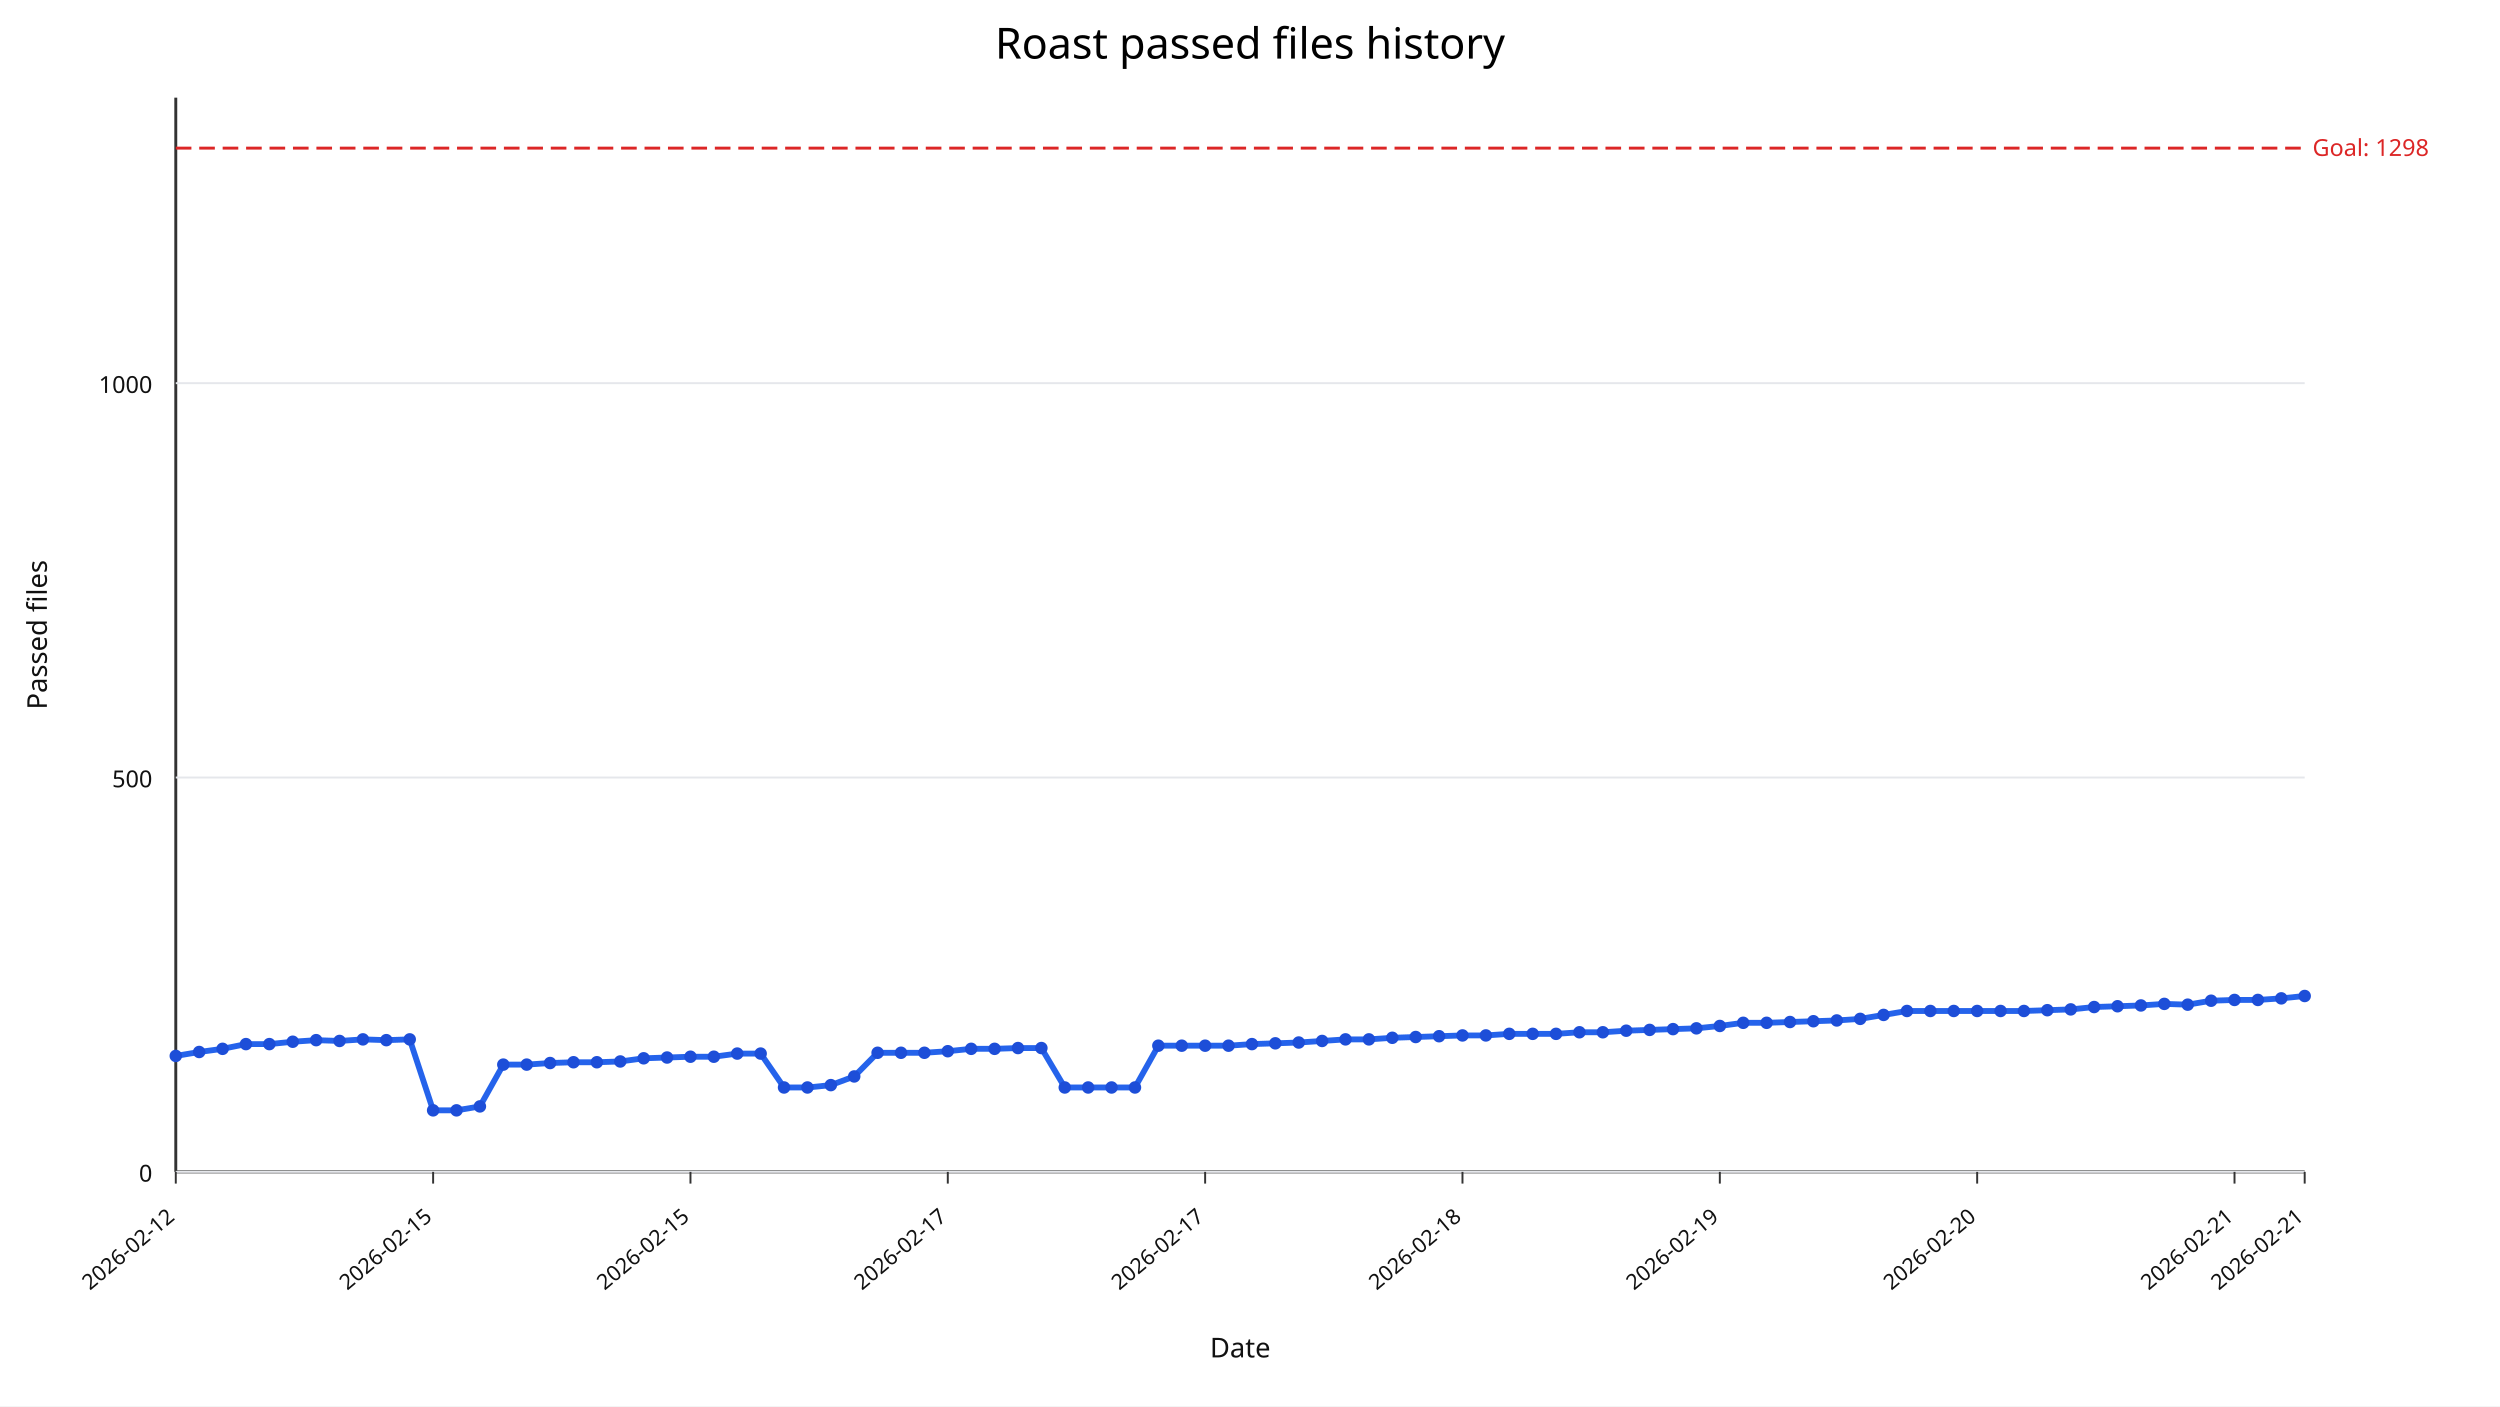
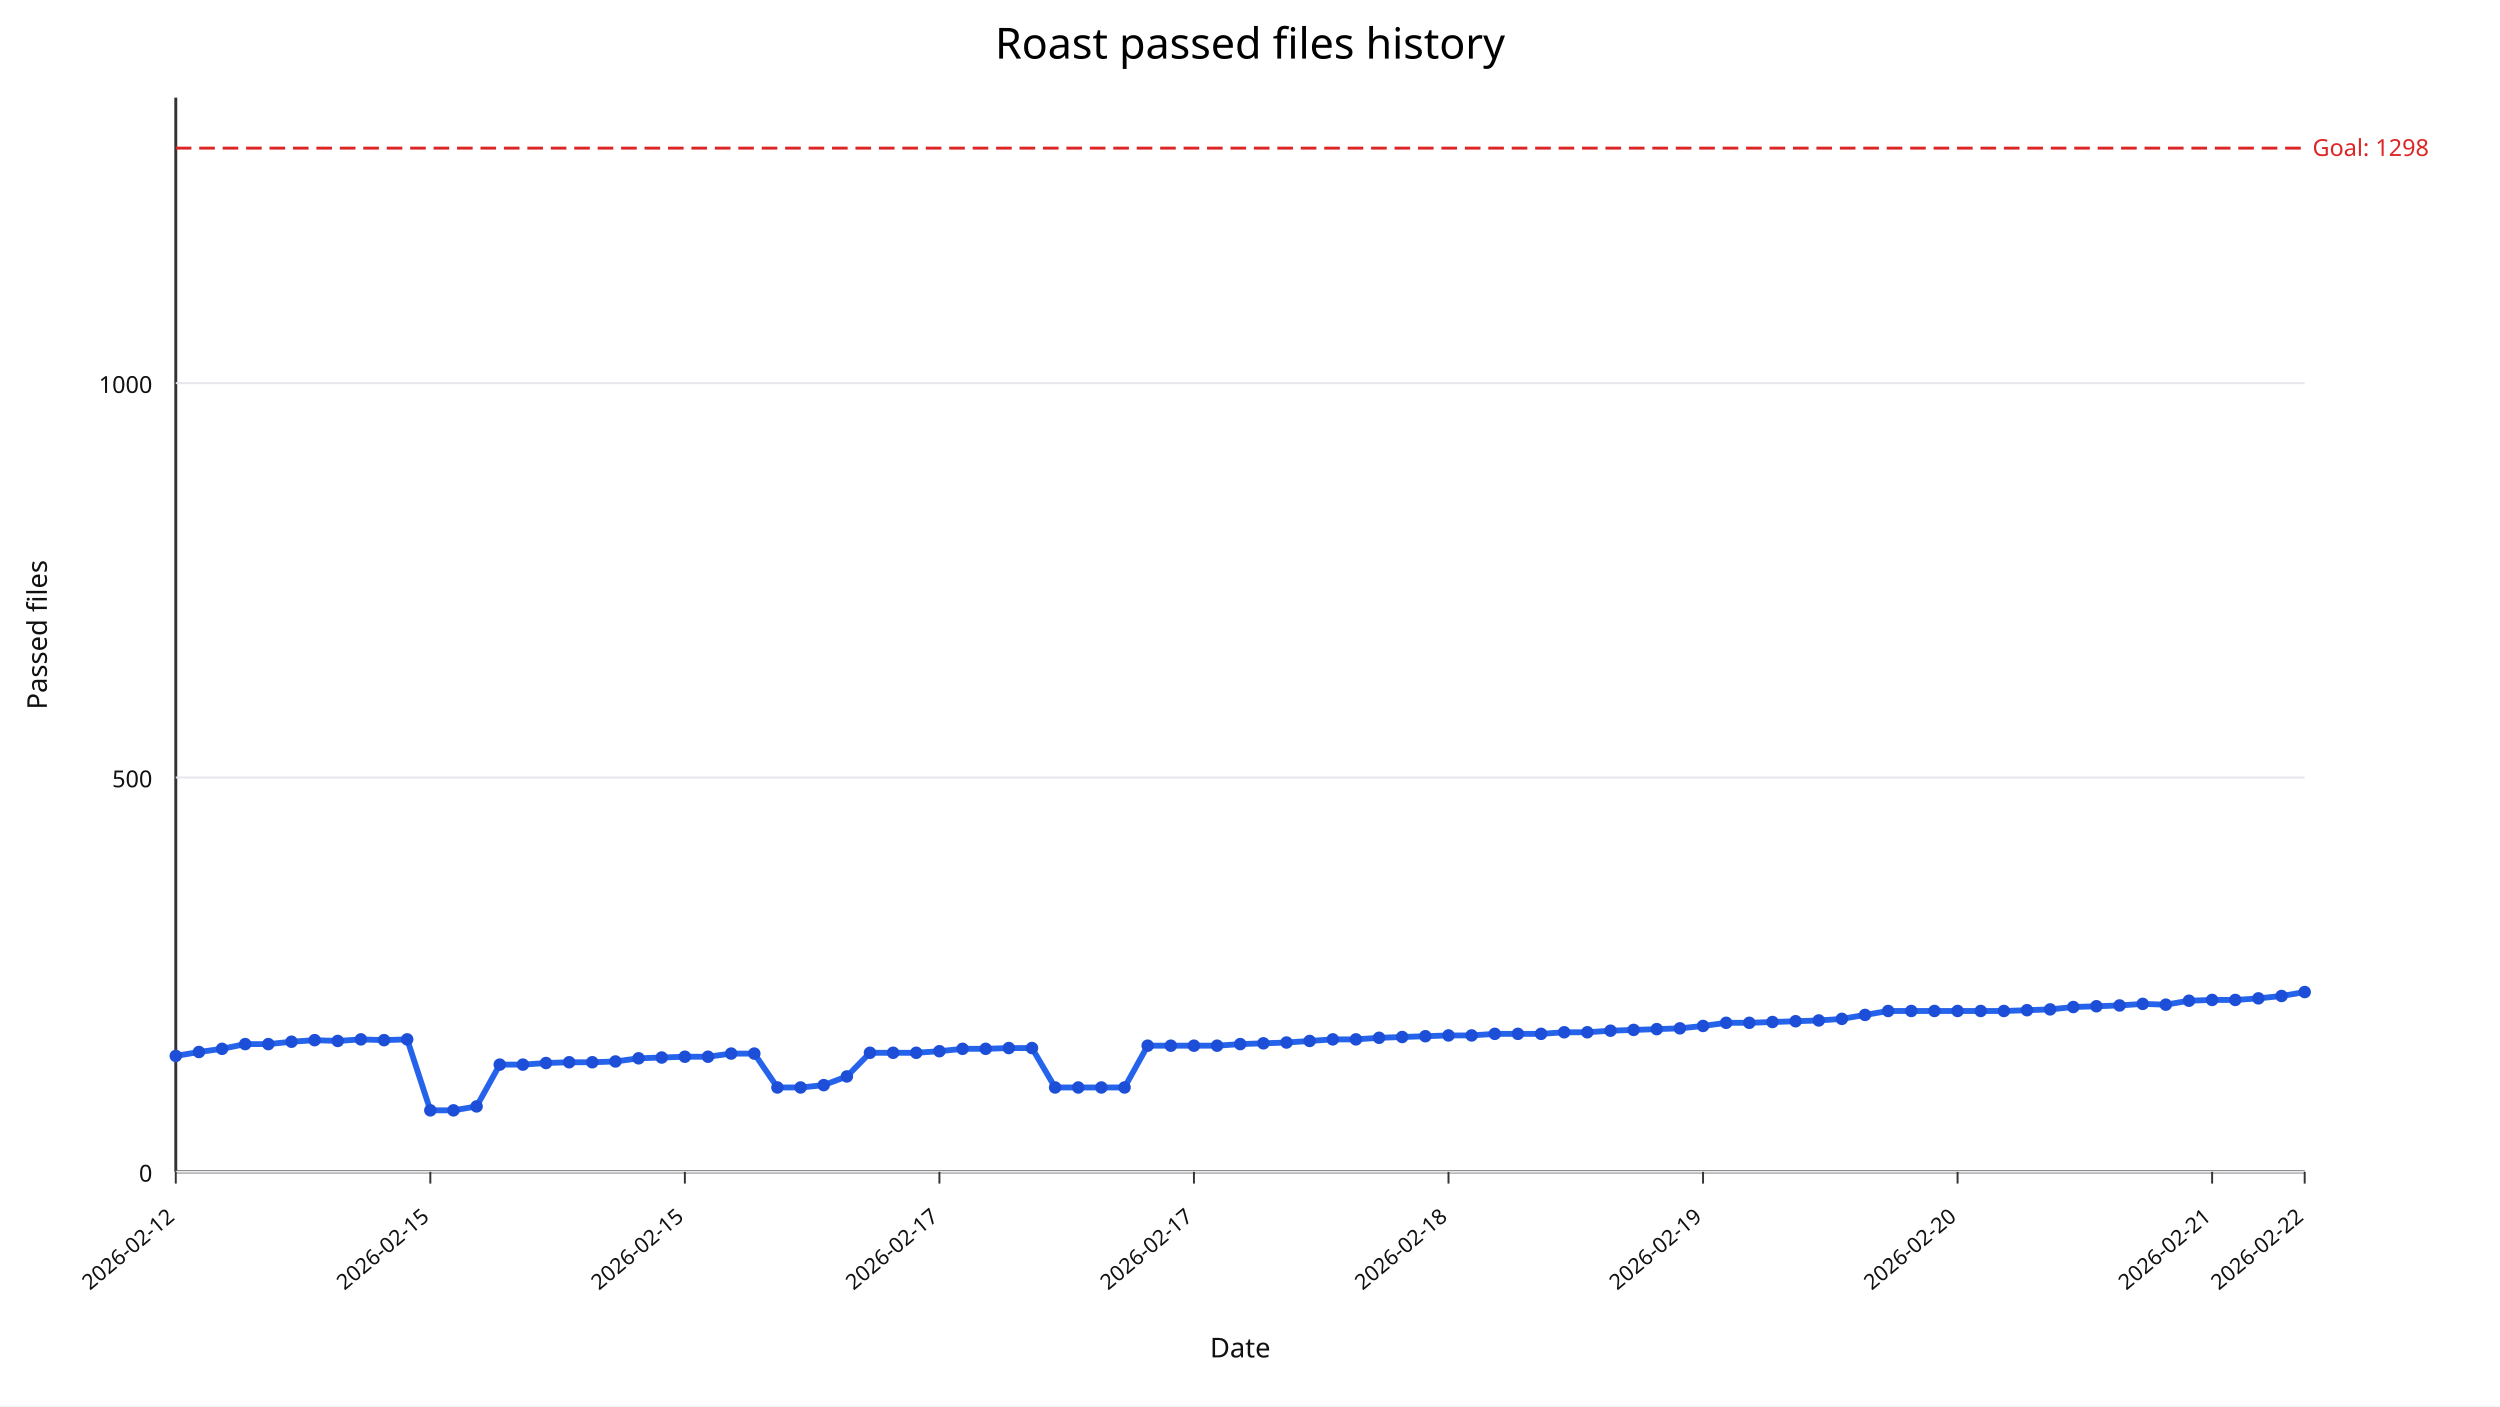
<svg xmlns="http://www.w3.org/2000/svg" width="1280" height="720" viewBox="0 0 1280 720">
  <rect width="100%" height="100%" fill="#ffffff" />
  <text x="640" y="30" text-anchor="middle" font-size="22" font-family="sans-serif">Roast passed files history</text>
  <line x1="90" y1="600" x2="1180" y2="600" stroke="#333" stroke-width="1.5" />
  <line x1="90" y1="50" x2="90" y2="600" stroke="#333" stroke-width="1.5" />
  <line x1="90" y1="600.00" x2="1180" y2="600.00" stroke="#e5e7eb" stroke-width="1" />
  <text x="78" y="605.00" text-anchor="end" font-size="12" fill="#111" font-family="sans-serif">0</text>
  <line x1="90" y1="398.09" x2="1180" y2="398.09" stroke="#e5e7eb" stroke-width="1" />
  <text x="78" y="403.09" text-anchor="end" font-size="12" fill="#111" font-family="sans-serif">500</text>
  <line x1="90" y1="196.18" x2="1180" y2="196.18" stroke="#e5e7eb" stroke-width="1" />
  <text x="78" y="201.18" text-anchor="end" font-size="12" fill="#111" font-family="sans-serif">1000</text>
  <line x1="90.00" y1="600" x2="90.00" y2="606" stroke="#333" stroke-width="1" />
  <text x="90.00" y="624" text-anchor="end" font-size="11" fill="#111" transform="rotate(-40 90.00,624)" font-family="sans-serif">2026-02-12</text>
-   <line x1="221.76" y1="600" x2="221.76" y2="606" stroke="#333" stroke-width="1" />
-   <text x="221.76" y="624" text-anchor="end" font-size="11" fill="#111" transform="rotate(-40 221.76,624)" font-family="sans-serif">2026-02-15</text>
-   <line x1="353.52" y1="600" x2="353.52" y2="606" stroke="#333" stroke-width="1" />
-   <text x="353.52" y="624" text-anchor="end" font-size="11" fill="#111" transform="rotate(-40 353.52,624)" font-family="sans-serif">2026-02-15</text>
-   <line x1="485.27" y1="600" x2="485.27" y2="606" stroke="#333" stroke-width="1" />
-   <text x="485.27" y="624" text-anchor="end" font-size="11" fill="#111" transform="rotate(-40 485.27,624)" font-family="sans-serif">2026-02-17</text>
-   <line x1="617.03" y1="600" x2="617.03" y2="606" stroke="#333" stroke-width="1" />
-   <text x="617.03" y="624" text-anchor="end" font-size="11" fill="#111" transform="rotate(-40 617.03,624)" font-family="sans-serif">2026-02-17</text>
-   <line x1="748.79" y1="600" x2="748.79" y2="606" stroke="#333" stroke-width="1" />
-   <text x="748.79" y="624" text-anchor="end" font-size="11" fill="#111" transform="rotate(-40 748.79,624)" font-family="sans-serif">2026-02-18</text>
-   <line x1="880.55" y1="600" x2="880.55" y2="606" stroke="#333" stroke-width="1" />
-   <text x="880.55" y="624" text-anchor="end" font-size="11" fill="#111" transform="rotate(-40 880.55,624)" font-family="sans-serif">2026-02-19</text>
-   <line x1="1012.31" y1="600" x2="1012.31" y2="606" stroke="#333" stroke-width="1" />
-   <text x="1012.31" y="624" text-anchor="end" font-size="11" fill="#111" transform="rotate(-40 1012.31,624)" font-family="sans-serif">2026-02-20</text>
-   <line x1="1144.07" y1="600" x2="1144.07" y2="606" stroke="#333" stroke-width="1" />
-   <text x="1144.07" y="624" text-anchor="end" font-size="11" fill="#111" transform="rotate(-40 1144.07,624)" font-family="sans-serif">2026-02-21</text>
+   <line x1="220.33" y1="600" x2="220.33" y2="606" stroke="#333" stroke-width="1" />
+   <text x="220.33" y="624" text-anchor="end" font-size="11" fill="#111" transform="rotate(-40 220.33,624)" font-family="sans-serif">2026-02-15</text>
+   <line x1="350.65" y1="600" x2="350.65" y2="606" stroke="#333" stroke-width="1" />
+   <text x="350.65" y="624" text-anchor="end" font-size="11" fill="#111" transform="rotate(-40 350.65,624)" font-family="sans-serif">2026-02-15</text>
+   <line x1="480.98" y1="600" x2="480.98" y2="606" stroke="#333" stroke-width="1" />
+   <text x="480.98" y="624" text-anchor="end" font-size="11" fill="#111" transform="rotate(-40 480.98,624)" font-family="sans-serif">2026-02-17</text>
+   <line x1="611.30" y1="600" x2="611.30" y2="606" stroke="#333" stroke-width="1" />
+   <text x="611.30" y="624" text-anchor="end" font-size="11" fill="#111" transform="rotate(-40 611.30,624)" font-family="sans-serif">2026-02-17</text>
+   <line x1="741.63" y1="600" x2="741.63" y2="606" stroke="#333" stroke-width="1" />
+   <text x="741.63" y="624" text-anchor="end" font-size="11" fill="#111" transform="rotate(-40 741.63,624)" font-family="sans-serif">2026-02-18</text>
+   <line x1="871.96" y1="600" x2="871.96" y2="606" stroke="#333" stroke-width="1" />
+   <text x="871.96" y="624" text-anchor="end" font-size="11" fill="#111" transform="rotate(-40 871.96,624)" font-family="sans-serif">2026-02-19</text>
+   <line x1="1002.28" y1="600" x2="1002.28" y2="606" stroke="#333" stroke-width="1" />
+   <text x="1002.28" y="624" text-anchor="end" font-size="11" fill="#111" transform="rotate(-40 1002.28,624)" font-family="sans-serif">2026-02-20</text>
+   <line x1="1132.61" y1="600" x2="1132.61" y2="606" stroke="#333" stroke-width="1" />
+   <text x="1132.61" y="624" text-anchor="end" font-size="11" fill="#111" transform="rotate(-40 1132.61,624)" font-family="sans-serif">2026-02-21</text>
  <line x1="1180.00" y1="600" x2="1180.00" y2="606" stroke="#333" stroke-width="1" />
-   <text x="1180.00" y="624" text-anchor="end" font-size="11" fill="#111" transform="rotate(-40 1180.00,624)" font-family="sans-serif">2026-02-21</text>
+   <text x="1180.00" y="624" text-anchor="end" font-size="11" fill="#111" transform="rotate(-40 1180.00,624)" font-family="sans-serif">2026-02-22</text>
  <line x1="90" y1="75.84" x2="1180" y2="75.84" stroke="#dc2626" stroke-width="1.5" stroke-dasharray="8,4" />
  <text x="1184" y="79.84" font-size="12" fill="#dc2626" font-family="sans-serif">Goal: 1298</text>
-   <polyline fill="none" stroke="#2563eb" stroke-width="3" points="90.00,540.64 101.98,538.62 113.96,537.00 125.93,534.58 137.91,534.58 149.89,533.37 161.87,532.56 173.85,532.97 185.82,532.16 197.80,532.56 209.78,532.16 221.76,568.50 233.74,568.50 245.71,566.48 257.69,545.08 269.67,545.08 281.65,544.27 293.63,543.87 305.60,543.87 317.58,543.47 329.56,541.85 341.54,541.45 353.52,541.04 365.49,541.04 377.47,539.43 389.45,539.43 401.43,556.79 413.41,556.79 425.38,555.58 437.36,551.14 449.34,539.02 461.32,539.02 473.30,539.02 485.27,538.22 497.25,537.00 509.23,537.00 521.21,536.60 533.19,536.60 545.16,556.79 557.14,556.79 569.12,556.79 581.10,556.79 593.08,535.39 605.05,535.39 617.03,535.39 629.01,535.39 640.99,534.58 652.97,534.18 664.95,533.77 676.92,532.97 688.90,532.16 700.88,532.16 712.86,531.35 724.84,530.95 736.81,530.54 748.79,530.14 760.77,530.14 772.75,529.33 784.73,529.33 796.70,529.33 808.68,528.52 820.66,528.52 832.64,527.72 844.62,527.31 856.59,526.91 868.57,526.51 880.55,525.29 892.53,523.68 904.51,523.68 916.48,523.27 928.46,522.87 940.44,522.47 952.42,521.66 964.40,519.64 976.37,517.62 988.35,517.62 1000.33,517.62 1012.31,517.62 1024.29,517.62 1036.26,517.62 1048.24,517.22 1060.22,516.81 1072.20,515.60 1084.18,515.20 1096.15,514.79 1108.13,513.99 1120.11,514.39 1132.09,512.37 1144.07,511.97 1156.04,511.97 1168.02,511.16 1180.00,509.95" />
+   <polyline fill="none" stroke="#2563eb" stroke-width="3" points="90.00,540.64 101.85,538.62 113.70,537.00 125.54,534.58 137.39,534.58 149.24,533.37 161.09,532.56 172.93,532.97 184.78,532.16 196.63,532.56 208.48,532.16 220.33,568.50 232.17,568.50 244.02,566.48 255.87,545.08 267.72,545.08 279.57,544.27 291.41,543.87 303.26,543.87 315.11,543.47 326.96,541.85 338.80,541.45 350.65,541.04 362.50,541.04 374.35,539.43 386.20,539.43 398.04,556.79 409.89,556.79 421.74,555.58 433.59,551.14 445.43,539.02 457.28,539.02 469.13,539.02 480.98,538.22 492.83,537.00 504.67,537.00 516.52,536.60 528.37,536.60 540.22,556.79 552.07,556.79 563.91,556.79 575.76,556.79 587.61,535.39 599.46,535.39 611.30,535.39 623.15,535.39 635.00,534.58 646.85,534.18 658.70,533.77 670.54,532.97 682.39,532.16 694.24,532.16 706.09,531.35 717.93,530.95 729.78,530.54 741.63,530.14 753.48,530.14 765.33,529.33 777.17,529.33 789.02,529.33 800.87,528.52 812.72,528.52 824.57,527.72 836.41,527.31 848.26,526.91 860.11,526.51 871.96,525.29 883.80,523.68 895.65,523.68 907.50,523.27 919.35,522.87 931.20,522.47 943.04,521.66 954.89,519.64 966.74,517.62 978.59,517.62 990.43,517.62 1002.28,517.62 1014.13,517.62 1025.98,517.62 1037.83,517.22 1049.67,516.81 1061.52,515.60 1073.37,515.20 1085.22,514.79 1097.07,513.99 1108.91,514.39 1120.76,512.37 1132.61,511.97 1144.46,511.97 1156.30,511.16 1168.15,509.95 1180.00,507.93" />
  <circle cx="90.00" cy="540.64" r="3.2" fill="#1d4ed8" />
-   <circle cx="101.98" cy="538.62" r="3.2" fill="#1d4ed8" />
-   <circle cx="113.96" cy="537.00" r="3.2" fill="#1d4ed8" />
-   <circle cx="125.93" cy="534.58" r="3.2" fill="#1d4ed8" />
-   <circle cx="137.91" cy="534.58" r="3.2" fill="#1d4ed8" />
-   <circle cx="149.89" cy="533.37" r="3.2" fill="#1d4ed8" />
-   <circle cx="161.87" cy="532.56" r="3.2" fill="#1d4ed8" />
-   <circle cx="173.85" cy="532.97" r="3.2" fill="#1d4ed8" />
-   <circle cx="185.82" cy="532.16" r="3.2" fill="#1d4ed8" />
-   <circle cx="197.80" cy="532.56" r="3.2" fill="#1d4ed8" />
-   <circle cx="209.78" cy="532.16" r="3.2" fill="#1d4ed8" />
-   <circle cx="221.76" cy="568.50" r="3.2" fill="#1d4ed8" />
-   <circle cx="233.74" cy="568.50" r="3.2" fill="#1d4ed8" />
-   <circle cx="245.71" cy="566.48" r="3.2" fill="#1d4ed8" />
-   <circle cx="257.69" cy="545.08" r="3.2" fill="#1d4ed8" />
-   <circle cx="269.67" cy="545.08" r="3.2" fill="#1d4ed8" />
-   <circle cx="281.65" cy="544.27" r="3.2" fill="#1d4ed8" />
-   <circle cx="293.63" cy="543.87" r="3.2" fill="#1d4ed8" />
-   <circle cx="305.60" cy="543.87" r="3.2" fill="#1d4ed8" />
-   <circle cx="317.58" cy="543.47" r="3.2" fill="#1d4ed8" />
-   <circle cx="329.56" cy="541.85" r="3.2" fill="#1d4ed8" />
-   <circle cx="341.54" cy="541.45" r="3.2" fill="#1d4ed8" />
-   <circle cx="353.52" cy="541.04" r="3.2" fill="#1d4ed8" />
-   <circle cx="365.49" cy="541.04" r="3.2" fill="#1d4ed8" />
-   <circle cx="377.47" cy="539.43" r="3.2" fill="#1d4ed8" />
-   <circle cx="389.45" cy="539.43" r="3.2" fill="#1d4ed8" />
-   <circle cx="401.43" cy="556.79" r="3.2" fill="#1d4ed8" />
-   <circle cx="413.41" cy="556.79" r="3.2" fill="#1d4ed8" />
-   <circle cx="425.38" cy="555.58" r="3.2" fill="#1d4ed8" />
-   <circle cx="437.36" cy="551.14" r="3.2" fill="#1d4ed8" />
-   <circle cx="449.34" cy="539.02" r="3.2" fill="#1d4ed8" />
-   <circle cx="461.32" cy="539.02" r="3.2" fill="#1d4ed8" />
-   <circle cx="473.30" cy="539.02" r="3.2" fill="#1d4ed8" />
-   <circle cx="485.27" cy="538.22" r="3.2" fill="#1d4ed8" />
-   <circle cx="497.25" cy="537.00" r="3.2" fill="#1d4ed8" />
-   <circle cx="509.23" cy="537.00" r="3.2" fill="#1d4ed8" />
-   <circle cx="521.21" cy="536.60" r="3.2" fill="#1d4ed8" />
-   <circle cx="533.19" cy="536.60" r="3.2" fill="#1d4ed8" />
-   <circle cx="545.16" cy="556.79" r="3.2" fill="#1d4ed8" />
-   <circle cx="557.14" cy="556.79" r="3.2" fill="#1d4ed8" />
-   <circle cx="569.12" cy="556.79" r="3.2" fill="#1d4ed8" />
-   <circle cx="581.10" cy="556.79" r="3.2" fill="#1d4ed8" />
-   <circle cx="593.08" cy="535.39" r="3.2" fill="#1d4ed8" />
-   <circle cx="605.05" cy="535.39" r="3.2" fill="#1d4ed8" />
-   <circle cx="617.03" cy="535.39" r="3.2" fill="#1d4ed8" />
-   <circle cx="629.01" cy="535.39" r="3.2" fill="#1d4ed8" />
-   <circle cx="640.99" cy="534.58" r="3.2" fill="#1d4ed8" />
-   <circle cx="652.97" cy="534.18" r="3.2" fill="#1d4ed8" />
-   <circle cx="664.95" cy="533.77" r="3.2" fill="#1d4ed8" />
-   <circle cx="676.92" cy="532.97" r="3.2" fill="#1d4ed8" />
-   <circle cx="688.90" cy="532.16" r="3.2" fill="#1d4ed8" />
-   <circle cx="700.88" cy="532.16" r="3.2" fill="#1d4ed8" />
-   <circle cx="712.86" cy="531.35" r="3.2" fill="#1d4ed8" />
-   <circle cx="724.84" cy="530.95" r="3.2" fill="#1d4ed8" />
-   <circle cx="736.81" cy="530.54" r="3.2" fill="#1d4ed8" />
-   <circle cx="748.79" cy="530.14" r="3.2" fill="#1d4ed8" />
-   <circle cx="760.77" cy="530.14" r="3.2" fill="#1d4ed8" />
-   <circle cx="772.75" cy="529.33" r="3.2" fill="#1d4ed8" />
-   <circle cx="784.73" cy="529.33" r="3.2" fill="#1d4ed8" />
-   <circle cx="796.70" cy="529.33" r="3.2" fill="#1d4ed8" />
-   <circle cx="808.68" cy="528.52" r="3.2" fill="#1d4ed8" />
-   <circle cx="820.66" cy="528.52" r="3.2" fill="#1d4ed8" />
-   <circle cx="832.64" cy="527.72" r="3.2" fill="#1d4ed8" />
-   <circle cx="844.62" cy="527.31" r="3.2" fill="#1d4ed8" />
-   <circle cx="856.59" cy="526.91" r="3.2" fill="#1d4ed8" />
-   <circle cx="868.57" cy="526.51" r="3.2" fill="#1d4ed8" />
-   <circle cx="880.55" cy="525.29" r="3.2" fill="#1d4ed8" />
-   <circle cx="892.53" cy="523.68" r="3.2" fill="#1d4ed8" />
-   <circle cx="904.51" cy="523.68" r="3.2" fill="#1d4ed8" />
-   <circle cx="916.48" cy="523.27" r="3.2" fill="#1d4ed8" />
-   <circle cx="928.46" cy="522.87" r="3.2" fill="#1d4ed8" />
-   <circle cx="940.44" cy="522.47" r="3.2" fill="#1d4ed8" />
-   <circle cx="952.42" cy="521.66" r="3.2" fill="#1d4ed8" />
-   <circle cx="964.40" cy="519.64" r="3.2" fill="#1d4ed8" />
-   <circle cx="976.37" cy="517.62" r="3.2" fill="#1d4ed8" />
-   <circle cx="988.35" cy="517.62" r="3.2" fill="#1d4ed8" />
-   <circle cx="1000.33" cy="517.62" r="3.2" fill="#1d4ed8" />
-   <circle cx="1012.31" cy="517.62" r="3.2" fill="#1d4ed8" />
-   <circle cx="1024.29" cy="517.62" r="3.2" fill="#1d4ed8" />
-   <circle cx="1036.26" cy="517.62" r="3.2" fill="#1d4ed8" />
-   <circle cx="1048.24" cy="517.22" r="3.2" fill="#1d4ed8" />
-   <circle cx="1060.22" cy="516.81" r="3.2" fill="#1d4ed8" />
-   <circle cx="1072.20" cy="515.60" r="3.2" fill="#1d4ed8" />
-   <circle cx="1084.18" cy="515.20" r="3.2" fill="#1d4ed8" />
-   <circle cx="1096.15" cy="514.79" r="3.2" fill="#1d4ed8" />
-   <circle cx="1108.13" cy="513.99" r="3.2" fill="#1d4ed8" />
-   <circle cx="1120.11" cy="514.39" r="3.2" fill="#1d4ed8" />
-   <circle cx="1132.09" cy="512.37" r="3.2" fill="#1d4ed8" />
-   <circle cx="1144.07" cy="511.97" r="3.2" fill="#1d4ed8" />
-   <circle cx="1156.04" cy="511.97" r="3.2" fill="#1d4ed8" />
-   <circle cx="1168.02" cy="511.16" r="3.2" fill="#1d4ed8" />
-   <circle cx="1180.00" cy="509.95" r="3.2" fill="#1d4ed8" />
+   <circle cx="101.85" cy="538.62" r="3.2" fill="#1d4ed8" />
+   <circle cx="113.70" cy="537.00" r="3.2" fill="#1d4ed8" />
+   <circle cx="125.54" cy="534.58" r="3.2" fill="#1d4ed8" />
+   <circle cx="137.39" cy="534.58" r="3.2" fill="#1d4ed8" />
+   <circle cx="149.24" cy="533.37" r="3.2" fill="#1d4ed8" />
+   <circle cx="161.09" cy="532.56" r="3.2" fill="#1d4ed8" />
+   <circle cx="172.93" cy="532.97" r="3.2" fill="#1d4ed8" />
+   <circle cx="184.78" cy="532.16" r="3.2" fill="#1d4ed8" />
+   <circle cx="196.63" cy="532.56" r="3.2" fill="#1d4ed8" />
+   <circle cx="208.48" cy="532.16" r="3.2" fill="#1d4ed8" />
+   <circle cx="220.33" cy="568.50" r="3.2" fill="#1d4ed8" />
+   <circle cx="232.17" cy="568.50" r="3.2" fill="#1d4ed8" />
+   <circle cx="244.02" cy="566.48" r="3.2" fill="#1d4ed8" />
+   <circle cx="255.87" cy="545.08" r="3.2" fill="#1d4ed8" />
+   <circle cx="267.72" cy="545.08" r="3.2" fill="#1d4ed8" />
+   <circle cx="279.57" cy="544.27" r="3.2" fill="#1d4ed8" />
+   <circle cx="291.41" cy="543.87" r="3.2" fill="#1d4ed8" />
+   <circle cx="303.26" cy="543.87" r="3.2" fill="#1d4ed8" />
+   <circle cx="315.11" cy="543.47" r="3.2" fill="#1d4ed8" />
+   <circle cx="326.96" cy="541.85" r="3.2" fill="#1d4ed8" />
+   <circle cx="338.80" cy="541.45" r="3.2" fill="#1d4ed8" />
+   <circle cx="350.65" cy="541.04" r="3.2" fill="#1d4ed8" />
+   <circle cx="362.50" cy="541.04" r="3.2" fill="#1d4ed8" />
+   <circle cx="374.35" cy="539.43" r="3.2" fill="#1d4ed8" />
+   <circle cx="386.20" cy="539.43" r="3.2" fill="#1d4ed8" />
+   <circle cx="398.04" cy="556.79" r="3.2" fill="#1d4ed8" />
+   <circle cx="409.89" cy="556.79" r="3.2" fill="#1d4ed8" />
+   <circle cx="421.74" cy="555.58" r="3.2" fill="#1d4ed8" />
+   <circle cx="433.59" cy="551.14" r="3.2" fill="#1d4ed8" />
+   <circle cx="445.43" cy="539.02" r="3.2" fill="#1d4ed8" />
+   <circle cx="457.28" cy="539.02" r="3.2" fill="#1d4ed8" />
+   <circle cx="469.13" cy="539.02" r="3.2" fill="#1d4ed8" />
+   <circle cx="480.98" cy="538.22" r="3.2" fill="#1d4ed8" />
+   <circle cx="492.83" cy="537.00" r="3.2" fill="#1d4ed8" />
+   <circle cx="504.67" cy="537.00" r="3.2" fill="#1d4ed8" />
+   <circle cx="516.52" cy="536.60" r="3.2" fill="#1d4ed8" />
+   <circle cx="528.37" cy="536.60" r="3.2" fill="#1d4ed8" />
+   <circle cx="540.22" cy="556.79" r="3.2" fill="#1d4ed8" />
+   <circle cx="552.07" cy="556.79" r="3.2" fill="#1d4ed8" />
+   <circle cx="563.91" cy="556.79" r="3.2" fill="#1d4ed8" />
+   <circle cx="575.76" cy="556.79" r="3.2" fill="#1d4ed8" />
+   <circle cx="587.61" cy="535.39" r="3.2" fill="#1d4ed8" />
+   <circle cx="599.46" cy="535.39" r="3.2" fill="#1d4ed8" />
+   <circle cx="611.30" cy="535.39" r="3.2" fill="#1d4ed8" />
+   <circle cx="623.15" cy="535.39" r="3.2" fill="#1d4ed8" />
+   <circle cx="635.00" cy="534.58" r="3.2" fill="#1d4ed8" />
+   <circle cx="646.85" cy="534.18" r="3.2" fill="#1d4ed8" />
+   <circle cx="658.70" cy="533.77" r="3.2" fill="#1d4ed8" />
+   <circle cx="670.54" cy="532.97" r="3.2" fill="#1d4ed8" />
+   <circle cx="682.39" cy="532.16" r="3.2" fill="#1d4ed8" />
+   <circle cx="694.24" cy="532.16" r="3.2" fill="#1d4ed8" />
+   <circle cx="706.09" cy="531.35" r="3.2" fill="#1d4ed8" />
+   <circle cx="717.93" cy="530.95" r="3.2" fill="#1d4ed8" />
+   <circle cx="729.78" cy="530.54" r="3.2" fill="#1d4ed8" />
+   <circle cx="741.63" cy="530.14" r="3.2" fill="#1d4ed8" />
+   <circle cx="753.48" cy="530.14" r="3.2" fill="#1d4ed8" />
+   <circle cx="765.33" cy="529.33" r="3.2" fill="#1d4ed8" />
+   <circle cx="777.17" cy="529.33" r="3.2" fill="#1d4ed8" />
+   <circle cx="789.02" cy="529.33" r="3.2" fill="#1d4ed8" />
+   <circle cx="800.87" cy="528.52" r="3.2" fill="#1d4ed8" />
+   <circle cx="812.72" cy="528.52" r="3.2" fill="#1d4ed8" />
+   <circle cx="824.57" cy="527.72" r="3.2" fill="#1d4ed8" />
+   <circle cx="836.41" cy="527.31" r="3.2" fill="#1d4ed8" />
+   <circle cx="848.26" cy="526.91" r="3.2" fill="#1d4ed8" />
+   <circle cx="860.11" cy="526.51" r="3.2" fill="#1d4ed8" />
+   <circle cx="871.96" cy="525.29" r="3.2" fill="#1d4ed8" />
+   <circle cx="883.80" cy="523.68" r="3.2" fill="#1d4ed8" />
+   <circle cx="895.65" cy="523.68" r="3.2" fill="#1d4ed8" />
+   <circle cx="907.50" cy="523.27" r="3.2" fill="#1d4ed8" />
+   <circle cx="919.35" cy="522.87" r="3.2" fill="#1d4ed8" />
+   <circle cx="931.20" cy="522.47" r="3.2" fill="#1d4ed8" />
+   <circle cx="943.04" cy="521.66" r="3.2" fill="#1d4ed8" />
+   <circle cx="954.89" cy="519.64" r="3.2" fill="#1d4ed8" />
+   <circle cx="966.74" cy="517.62" r="3.2" fill="#1d4ed8" />
+   <circle cx="978.59" cy="517.62" r="3.2" fill="#1d4ed8" />
+   <circle cx="990.43" cy="517.62" r="3.2" fill="#1d4ed8" />
+   <circle cx="1002.28" cy="517.62" r="3.2" fill="#1d4ed8" />
+   <circle cx="1014.13" cy="517.62" r="3.2" fill="#1d4ed8" />
+   <circle cx="1025.98" cy="517.62" r="3.2" fill="#1d4ed8" />
+   <circle cx="1037.83" cy="517.22" r="3.2" fill="#1d4ed8" />
+   <circle cx="1049.67" cy="516.81" r="3.2" fill="#1d4ed8" />
+   <circle cx="1061.52" cy="515.60" r="3.2" fill="#1d4ed8" />
+   <circle cx="1073.37" cy="515.20" r="3.2" fill="#1d4ed8" />
+   <circle cx="1085.22" cy="514.79" r="3.2" fill="#1d4ed8" />
+   <circle cx="1097.07" cy="513.99" r="3.2" fill="#1d4ed8" />
+   <circle cx="1108.91" cy="514.39" r="3.2" fill="#1d4ed8" />
+   <circle cx="1120.76" cy="512.37" r="3.2" fill="#1d4ed8" />
+   <circle cx="1132.61" cy="511.97" r="3.2" fill="#1d4ed8" />
+   <circle cx="1144.46" cy="511.97" r="3.2" fill="#1d4ed8" />
+   <circle cx="1156.30" cy="511.16" r="3.2" fill="#1d4ed8" />
+   <circle cx="1168.15" cy="509.95" r="3.2" fill="#1d4ed8" />
+   <circle cx="1180.00" cy="507.93" r="3.2" fill="#1d4ed8" />
  <text x="635" y="695" text-anchor="middle" font-size="14" fill="#111" font-family="sans-serif">Date</text>
  <text x="24" y="325" text-anchor="middle" font-size="14" fill="#111" transform="rotate(-90 24,325)" font-family="sans-serif">Passed files</text>
</svg>
